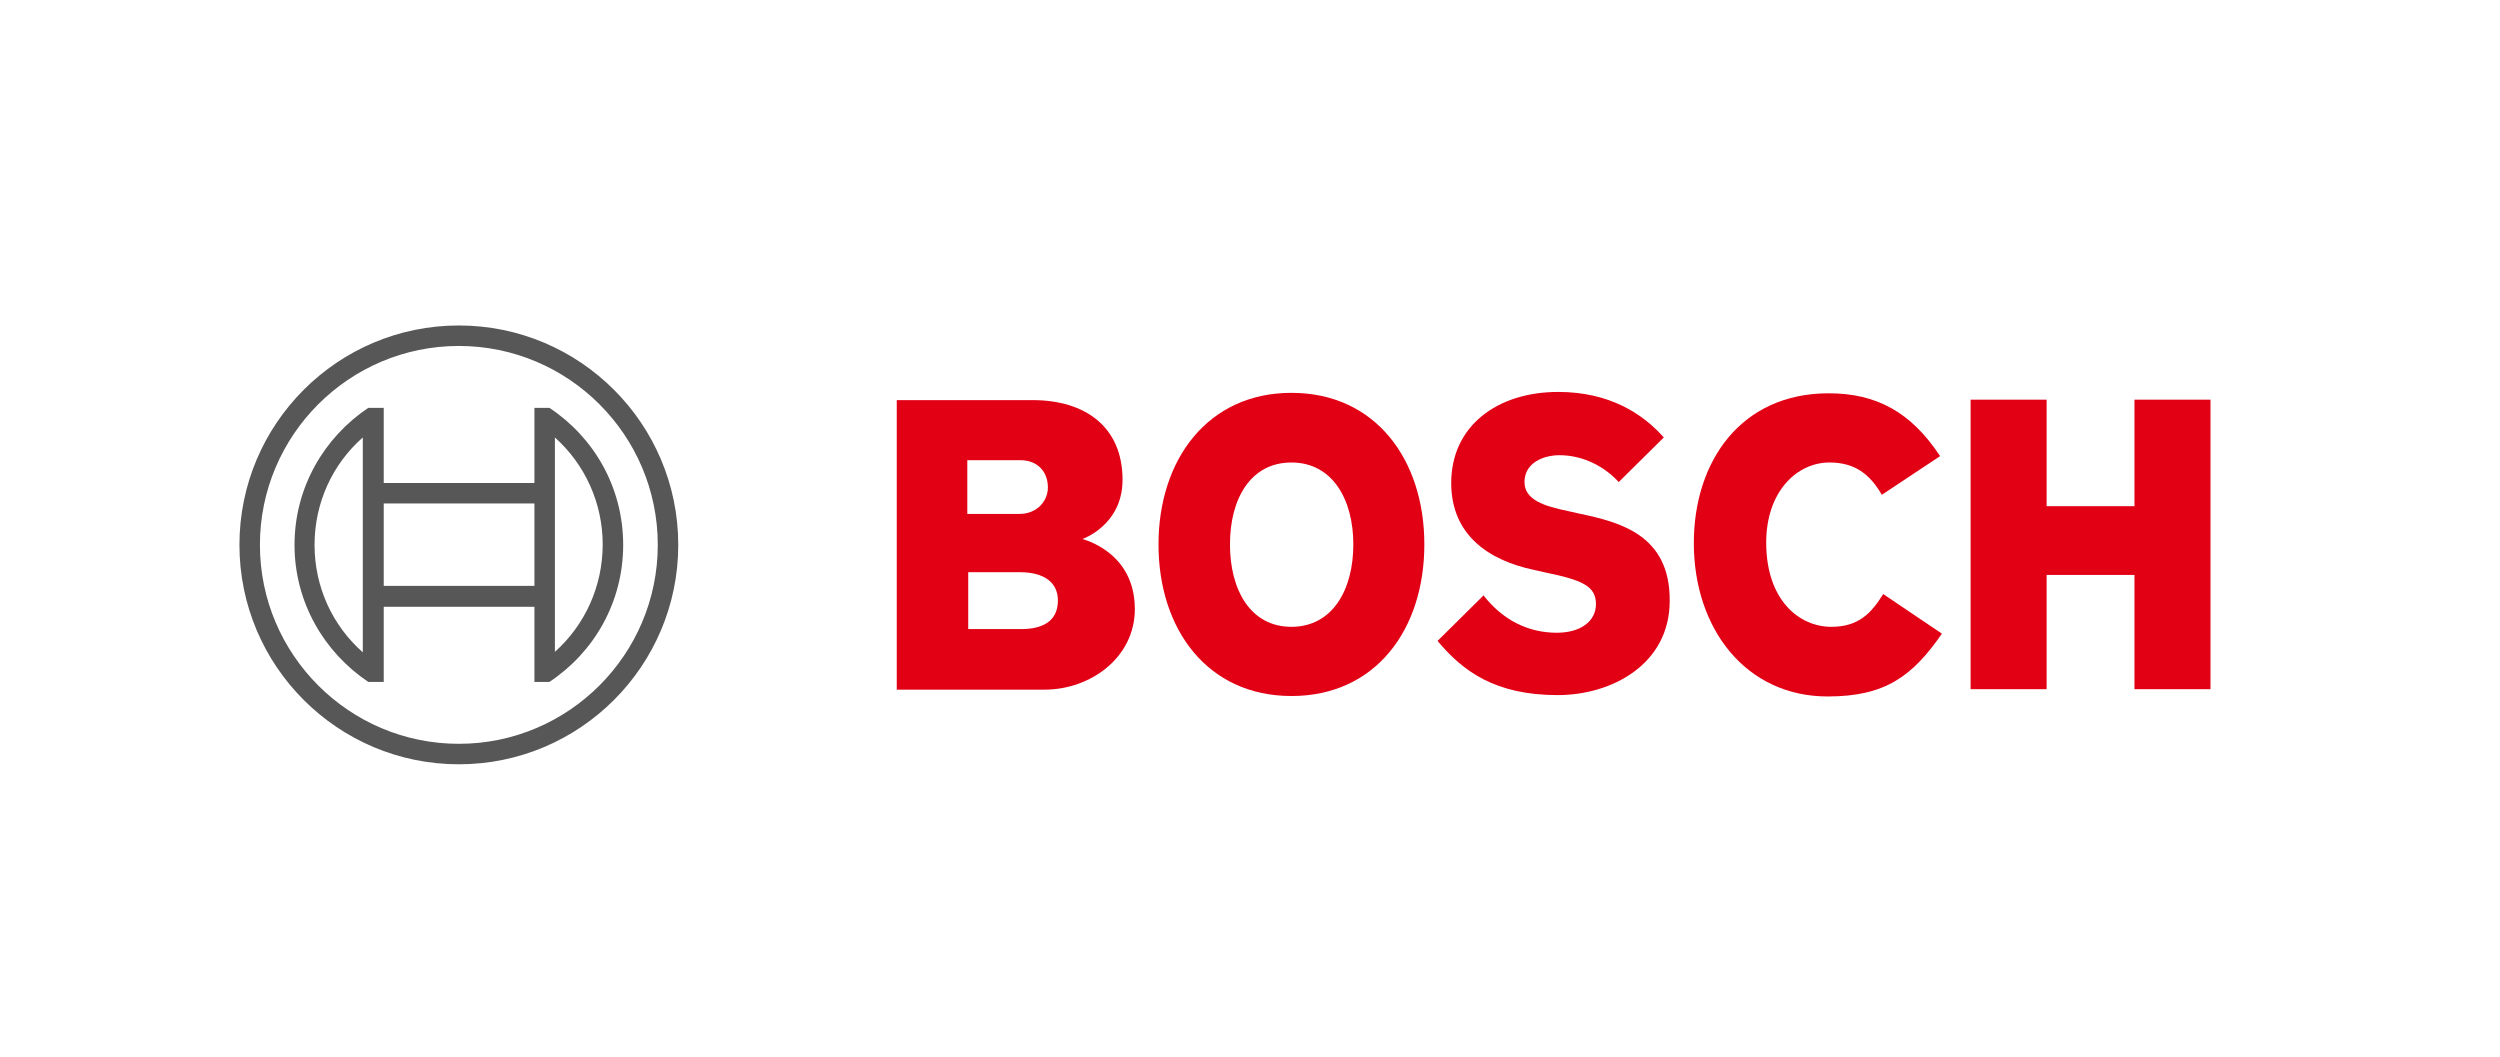
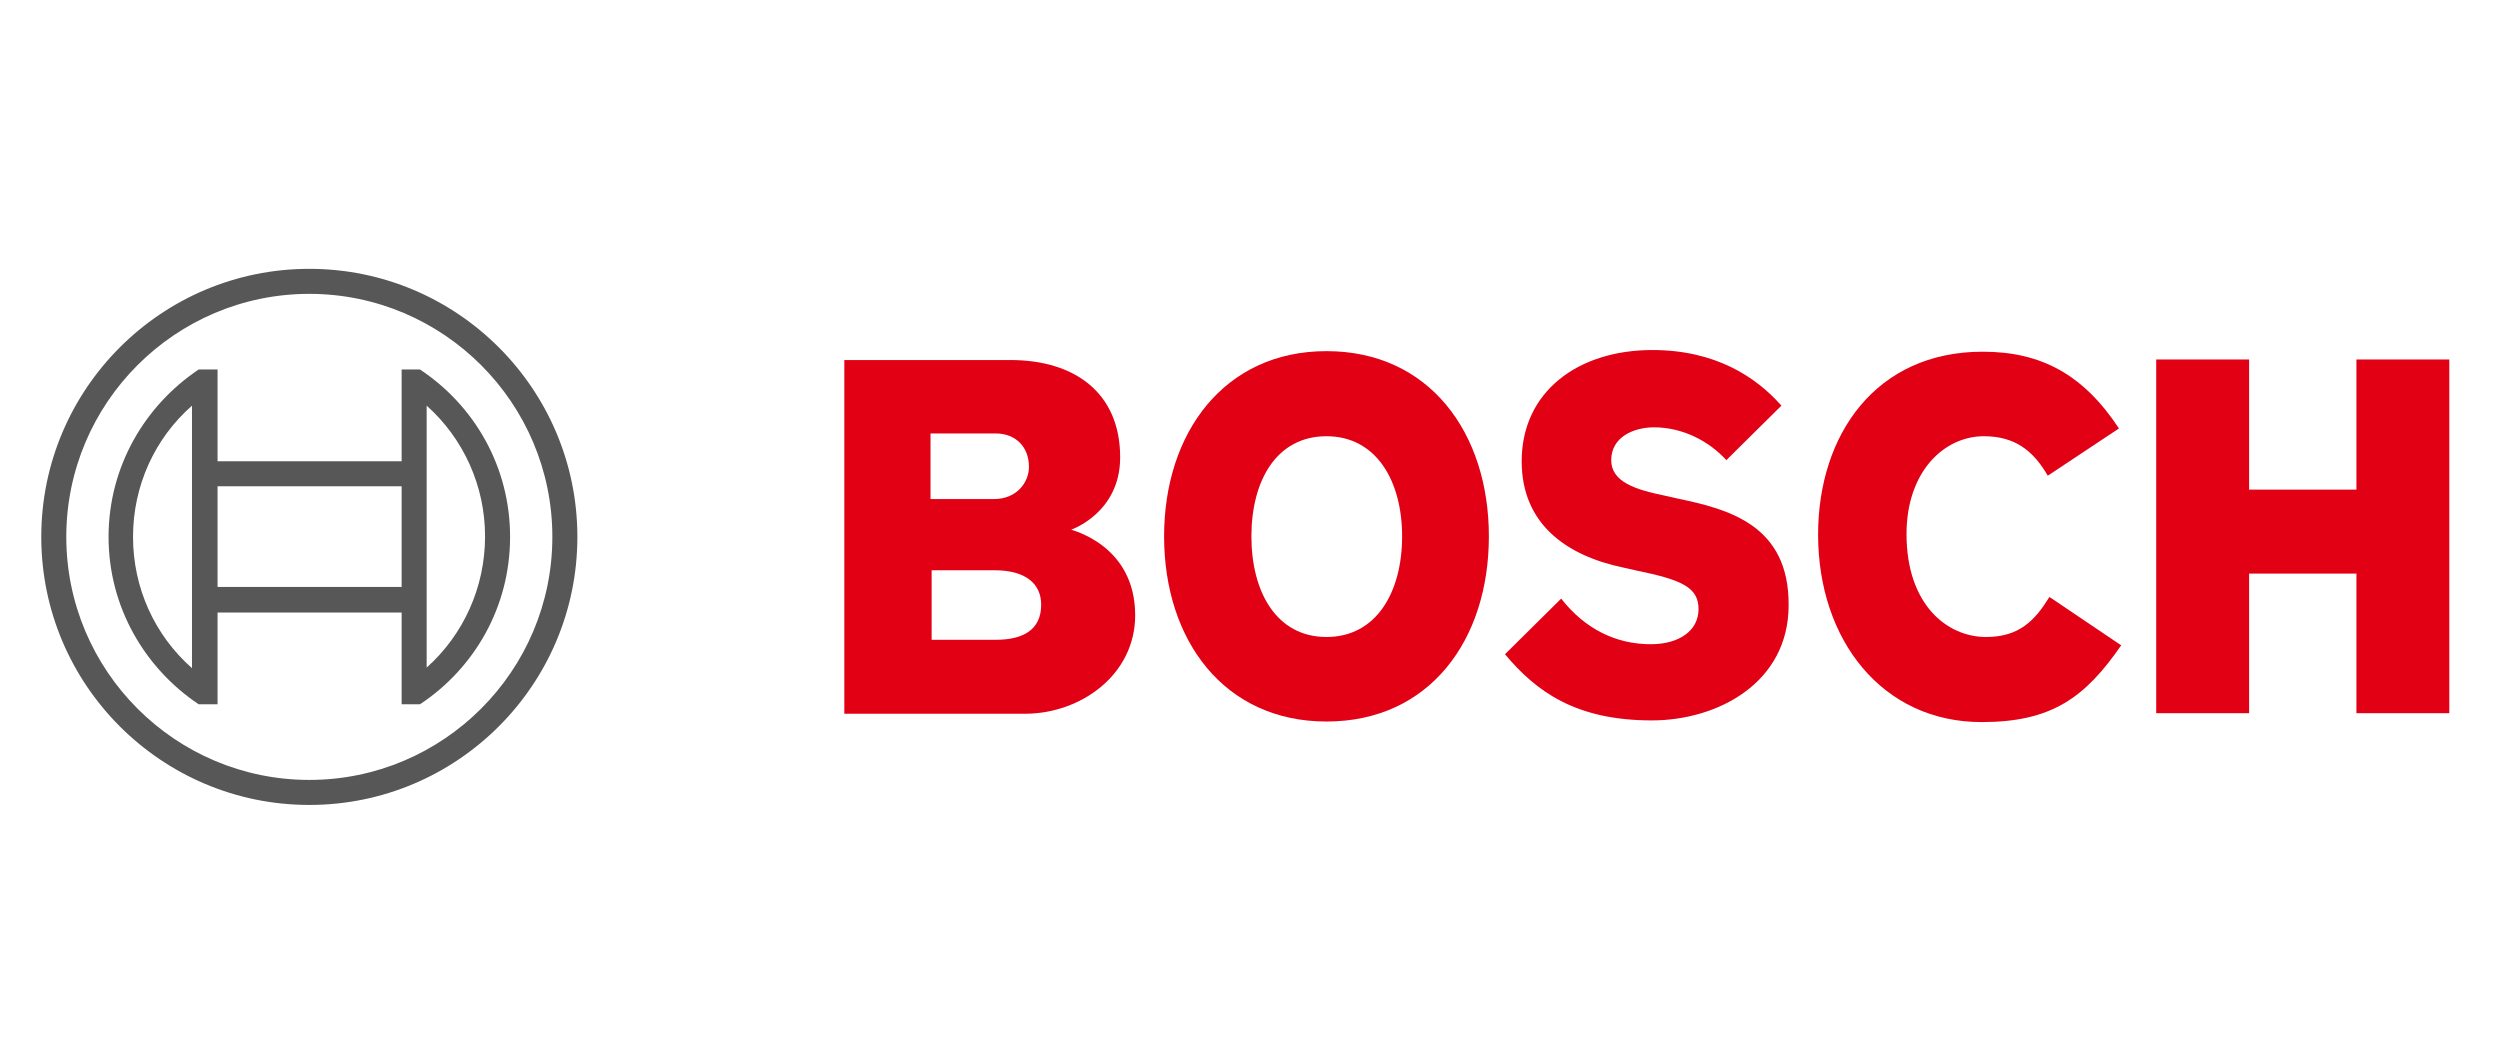
- <svg xmlns="http://www.w3.org/2000/svg" version="1.1" id="Ebene_1" x="0px" y="0px" viewBox="0 0 549.2 232" style="enable-background:new 0 0 549.2 232;" xml:space="preserve">
-   <style type="text/css">
+ <svg xmlns="http://www.w3.org/2000/svg" xml:space="preserve" style="enable-background:new 0 0 549.2 232;" viewBox="0 0 549.2 232" y="0px" x="0px" id="Ebene_1" version="1.1">
+   <defs id="defs38" />
+   <style id="style10" type="text/css">
	.st0{fill:#E20015;}
	.st1{fill:#575757;}
</style>
-   <g>
-     <g>
-       <g>
-         <path class="st0" d="M237.8,118.4c0,0,8.8-3,8.8-13c0-11.7-8.3-17.5-19.7-17.5H197v63.6h32.5c10,0,19.8-7,19.8-17.7     C249.3,121.1,237.8,118.5,237.8,118.4z M212.6,101.1h11.6c3.6,0,6,2.4,6,6c0,2.8-2.2,5.8-6.3,5.8h-11.4V101.1z M224.3,138.2     h-11.6v-12.5H224c5.7,0,8.4,2.5,8.4,6.2C232.4,136.5,229,138.2,224.3,138.2z" />
-         <path class="st0" d="M283.7,86.3c-18.4,0-29.2,14.7-29.2,33.3c0,18.7,10.8,33.3,29.2,33.3c18.5,0,29.2-14.6,29.2-33.3     C312.9,101,302.2,86.3,283.7,86.3z M283.7,137.7c-9,0-13.5-8.1-13.5-18.1c0-10,4.5-18,13.5-18s13.6,8.1,13.6,18     C297.3,129.6,292.7,137.7,283.7,137.7z" />
-         <path class="st0" d="M346.8,112.8l-2.2-0.5c-5.4-1.1-9.7-2.5-9.7-6.4c0-4.2,4.1-5.9,7.7-5.9c5.3,0,10,2.6,13,5.9l9.9-9.8     c-4.5-5.1-11.8-10-23.2-10c-13.4,0-23.5,7.5-23.5,20c0,11.4,8.2,17,18.2,19.1l2.2,0.5c8.3,1.7,11.4,3,11.4,7     c0,3.8-3.4,6.3-8.6,6.3c-6.2,0-11.8-2.7-16.1-8.2l-10.1,10c5.6,6.7,12.7,11.9,26.4,11.9c11.9,0,24.6-6.8,24.6-20.7     C366.9,117.5,355.9,114.7,346.8,112.8z" />
-         <path class="st0" d="M402.3,137.7c-7,0-14.3-5.8-14.3-18.5c0-11.3,6.8-17.6,13.9-17.6c5.6,0,8.9,2.6,11.5,7.1l12.8-8.5     c-6.4-9.7-14-13.8-24.5-13.8c-19.2,0-29.6,14.9-29.6,32.9c0,18.9,11.5,33.7,29.4,33.7c12.6,0,18.6-4.4,25.1-13.8l-12.9-8.7     C411.1,134.7,408.3,137.7,402.3,137.7z" />
-         <polygon class="st0" points="468.9,87.8 468.9,111.2 449.6,111.2 449.6,87.8 432.9,87.8 432.9,151.4 449.6,151.4 449.6,126.3      468.9,126.3 468.9,151.4 485.6,151.4 485.6,87.8    " />
+   <g transform="matrix(1.221705,0,0,1.221705,-55.19584,-28.29423)" id="g33">
+     <g id="g24">
+       <g id="g22">
+         <path id="path12" d="m 237.8,118.4 c 0,0 8.8,-3 8.8,-13 0,-11.7 -8.3,-17.5 -19.7,-17.5 H 197 v 63.6 h 32.5 c 10,0 19.8,-7 19.8,-17.7 0,-12.7 -11.5,-15.3 -11.5,-15.4 z m -25.2,-17.3 h 11.6 c 3.6,0 6,2.4 6,6 0,2.8 -2.2,5.8 -6.3,5.8 h -11.4 v -11.8 z m 11.7,37.1 H 212.7 V 125.7 H 224 c 5.7,0 8.4,2.5 8.4,6.2 0,4.6 -3.4,6.3 -8.1,6.3 z" class="st0" />
+         <path id="path14" d="m 283.7,86.3 c -18.4,0 -29.2,14.7 -29.2,33.3 0,18.7 10.8,33.3 29.2,33.3 18.5,0 29.2,-14.6 29.2,-33.3 0,-18.6 -10.7,-33.3 -29.2,-33.3 z m 0,51.4 c -9,0 -13.5,-8.1 -13.5,-18.1 0,-10 4.5,-18 13.5,-18 9,0 13.6,8.1 13.6,18 0,10 -4.6,18.1 -13.6,18.1 z" class="st0" />
+         <path id="path16" d="m 346.8,112.8 -2.2,-0.5 c -5.4,-1.1 -9.7,-2.5 -9.7,-6.4 0,-4.2 4.1,-5.9 7.7,-5.9 5.3,0 10,2.6 13,5.9 l 9.9,-9.8 c -4.5,-5.1 -11.8,-10 -23.2,-10 -13.4,0 -23.5,7.5 -23.5,20 0,11.4 8.2,17 18.2,19.1 l 2.2,0.5 c 8.3,1.7 11.4,3 11.4,7 0,3.8 -3.4,6.3 -8.6,6.3 -6.2,0 -11.8,-2.7 -16.1,-8.2 l -10.1,10 c 5.6,6.7 12.7,11.9 26.4,11.9 11.9,0 24.6,-6.8 24.6,-20.7 0.1,-14.5 -10.9,-17.3 -20,-19.2 z" class="st0" />
+         <path id="path18" d="m 402.3,137.7 c -7,0 -14.3,-5.8 -14.3,-18.5 0,-11.3 6.8,-17.6 13.9,-17.6 5.6,0 8.9,2.6 11.5,7.1 l 12.8,-8.5 c -6.4,-9.7 -14,-13.8 -24.5,-13.8 -19.2,0 -29.6,14.9 -29.6,32.9 0,18.9 11.5,33.7 29.4,33.7 12.6,0 18.6,-4.4 25.1,-13.8 l -12.9,-8.7 c -2.6,4.2 -5.4,7.2 -11.4,7.2 z" class="st0" />
+         <polygon id="polygon20" points="468.9,151.4 485.6,151.4 485.6,87.8 468.9,87.8 468.9,111.2 449.6,111.2 449.6,87.8 432.9,87.8 432.9,151.4 449.6,151.4 449.6,126.3 468.9,126.3 " class="st0" />
      </g>
    </g>
    <g id="_x38_7_x2F_87_x2F_87__x7C__0_x2F_0_x2F_0">
-       <g>
-         <path class="st1" d="M100.8,71.5c-26.6,0-48.2,21.6-48.2,48.2s21.6,48.2,48.2,48.2c26.6,0,48.2-21.6,48.2-48.2     S127.4,71.5,100.8,71.5z M100.8,163.4c-24.1,0-43.7-19.6-43.7-43.7S76.7,76,100.8,76c24.1,0,43.7,19.6,43.7,43.7     S124.9,163.4,100.8,163.4z" />
-         <path class="st1" d="M120.7,89.6h-3.3v16.5H84.3V89.6h-3.4c-9.7,6.5-16.2,17.5-16.2,30.1c0,12.6,6.5,23.6,16.2,30.1h3.4v-16.5     h33.1v16.5h3.3c9.8-6.5,16.2-17.5,16.2-30.1C136.9,107.1,130.5,96.1,120.7,89.6z M79.7,143.3c-6.7-5.9-10.6-14.4-10.6-23.6     c0-9.2,3.9-17.7,10.6-23.6V143.3z M117.4,128.7H84.3v-18.1h33.1C117.4,110.7,117.4,128.7,117.4,128.7z M121.9,143.2v-10l0,0     v-27.1l0,0v-10c6.6,5.9,10.5,14.4,10.5,23.5C132.4,128.8,128.5,137.3,121.9,143.2z" />
+       <g id="g30">
+         <path id="path26" d="m 100.8,71.5 c -26.6,0 -48.2,21.6 -48.2,48.2 0,26.6 21.6,48.2 48.2,48.2 26.6,0 48.2,-21.6 48.2,-48.2 0,-26.6 -21.6,-48.2 -48.2,-48.2 z m 0,91.9 c -24.1,0 -43.7,-19.6 -43.7,-43.7 0,-24.1 19.6,-43.7 43.7,-43.7 24.1,0 43.7,19.6 43.7,43.7 0,24.1 -19.6,43.7 -43.7,43.7 z" class="st1" />
+         <path id="path28" d="m 120.7,89.6 h -3.3 v 16.5 H 84.3 V 89.6 h -3.4 c -9.7,6.5 -16.2,17.5 -16.2,30.1 0,12.6 6.5,23.6 16.2,30.1 h 3.4 v -16.5 h 33.1 v 16.5 h 3.3 c 9.8,-6.5 16.2,-17.5 16.2,-30.1 0,-12.6 -6.4,-23.6 -16.2,-30.1 z m -41,53.7 C 73,137.4 69.1,128.9 69.1,119.7 69.1,110.5 73,102 79.7,96.1 Z m 37.7,-14.6 H 84.3 v -18.1 h 33.1 c 0,0.1 0,18.1 0,18.1 z m 4.5,14.5 v -10 0 -27.1 0 -10 c 6.6,5.9 10.5,14.4 10.5,23.5 0,9.2 -3.9,17.7 -10.5,23.6 z" class="st1" />
      </g>
    </g>
  </g>
</svg>
